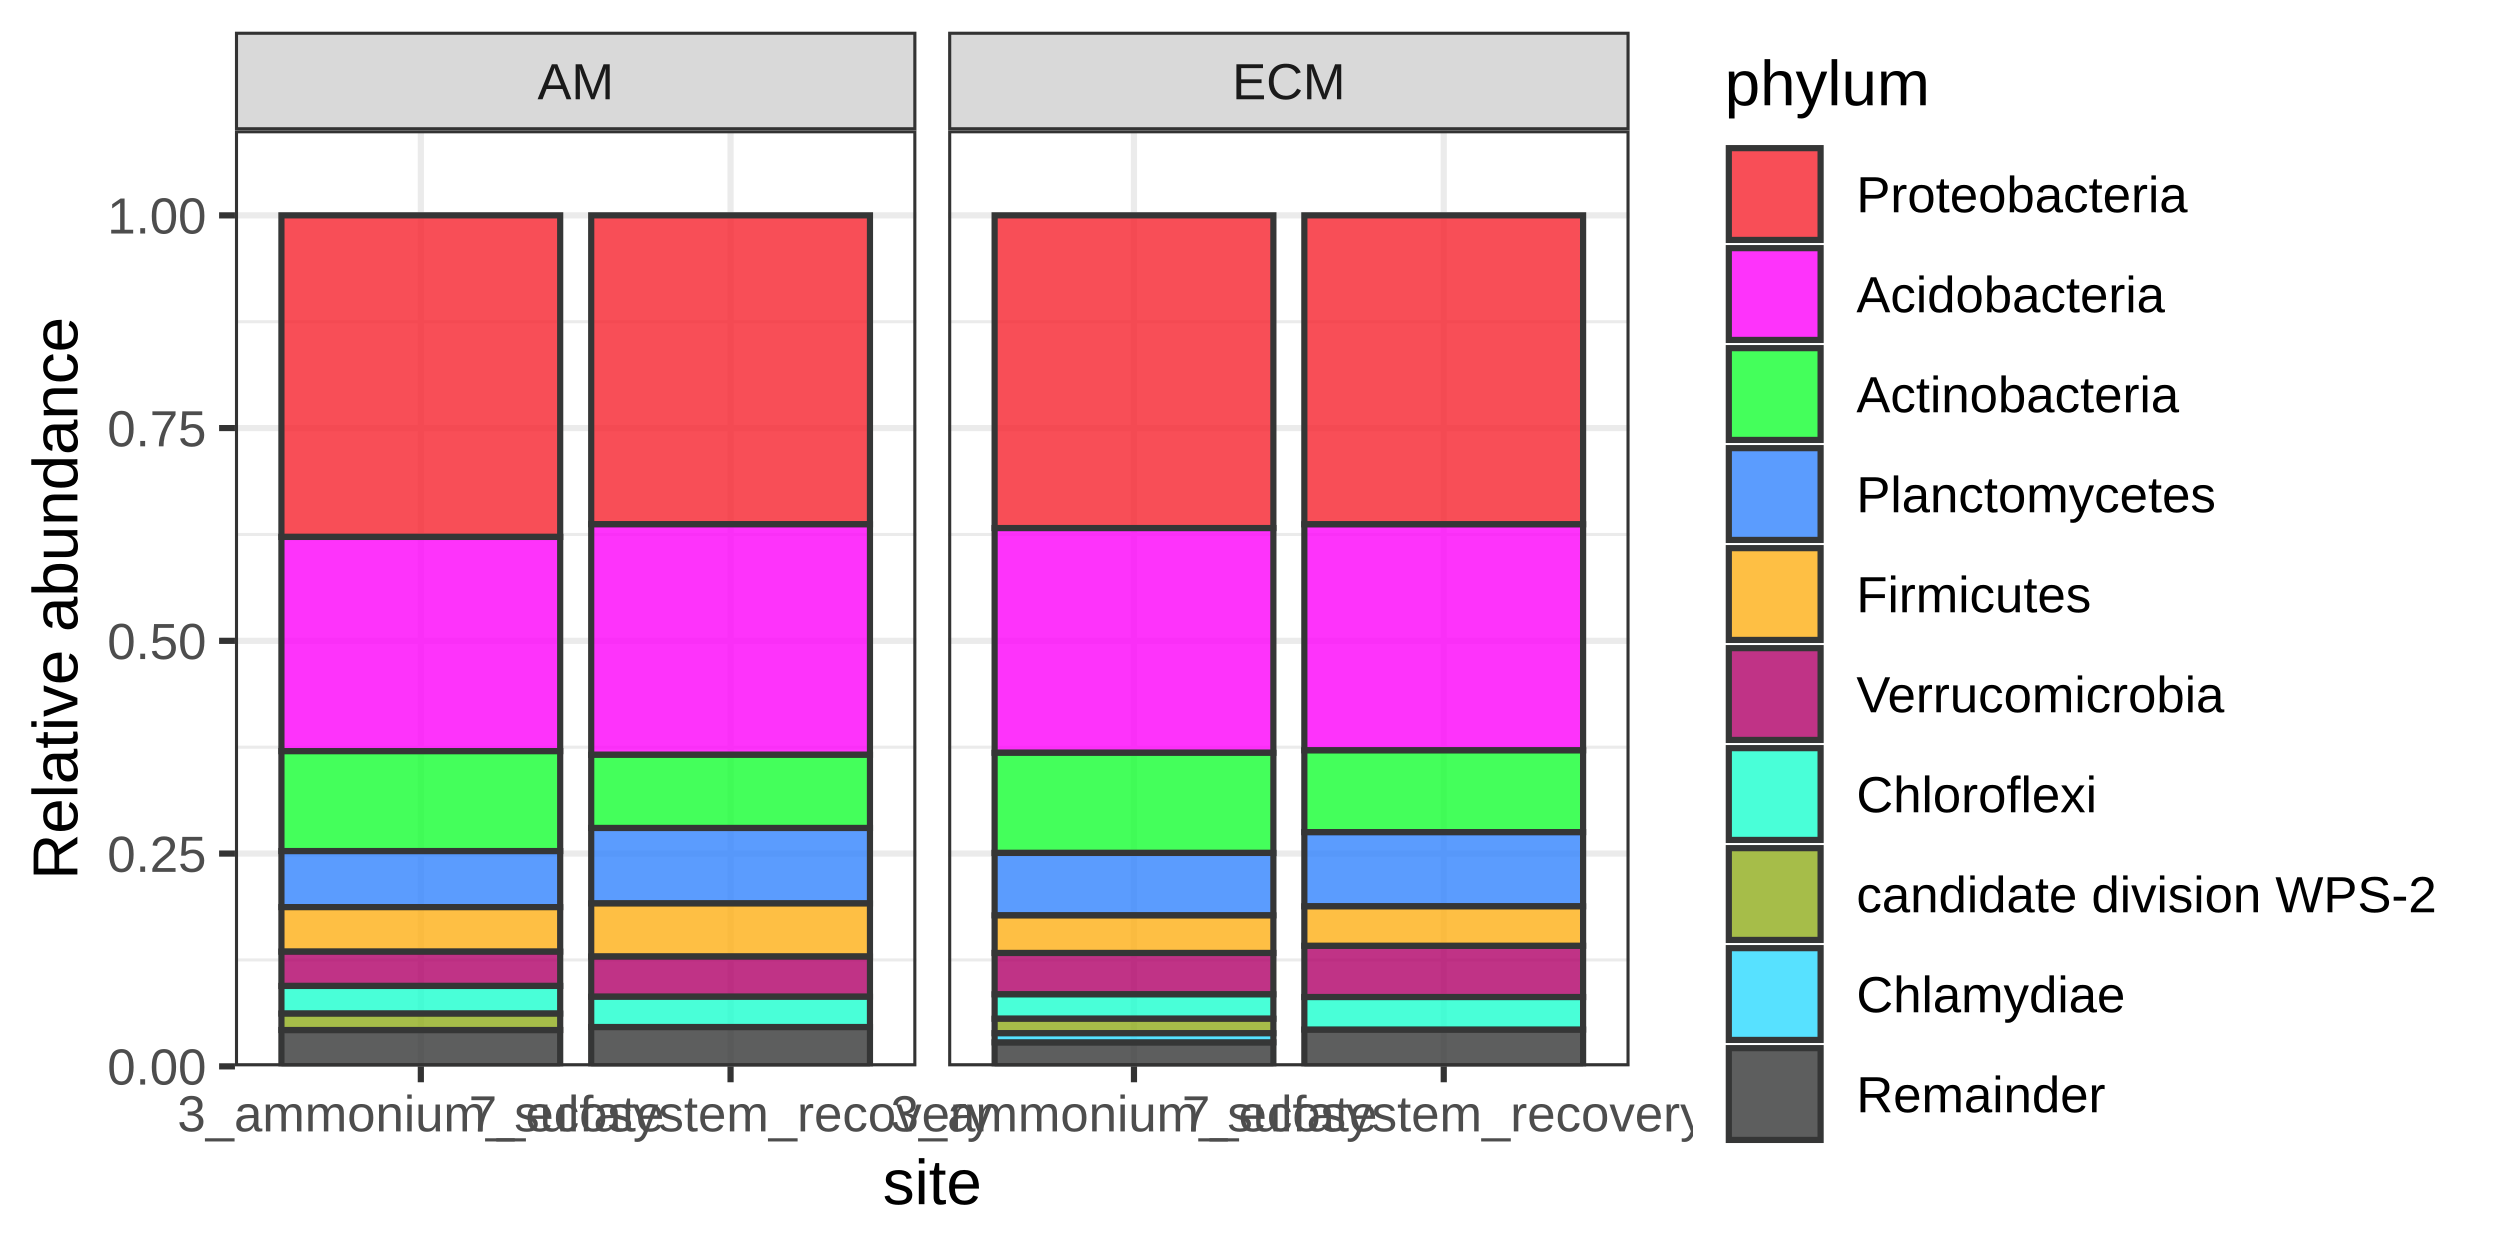
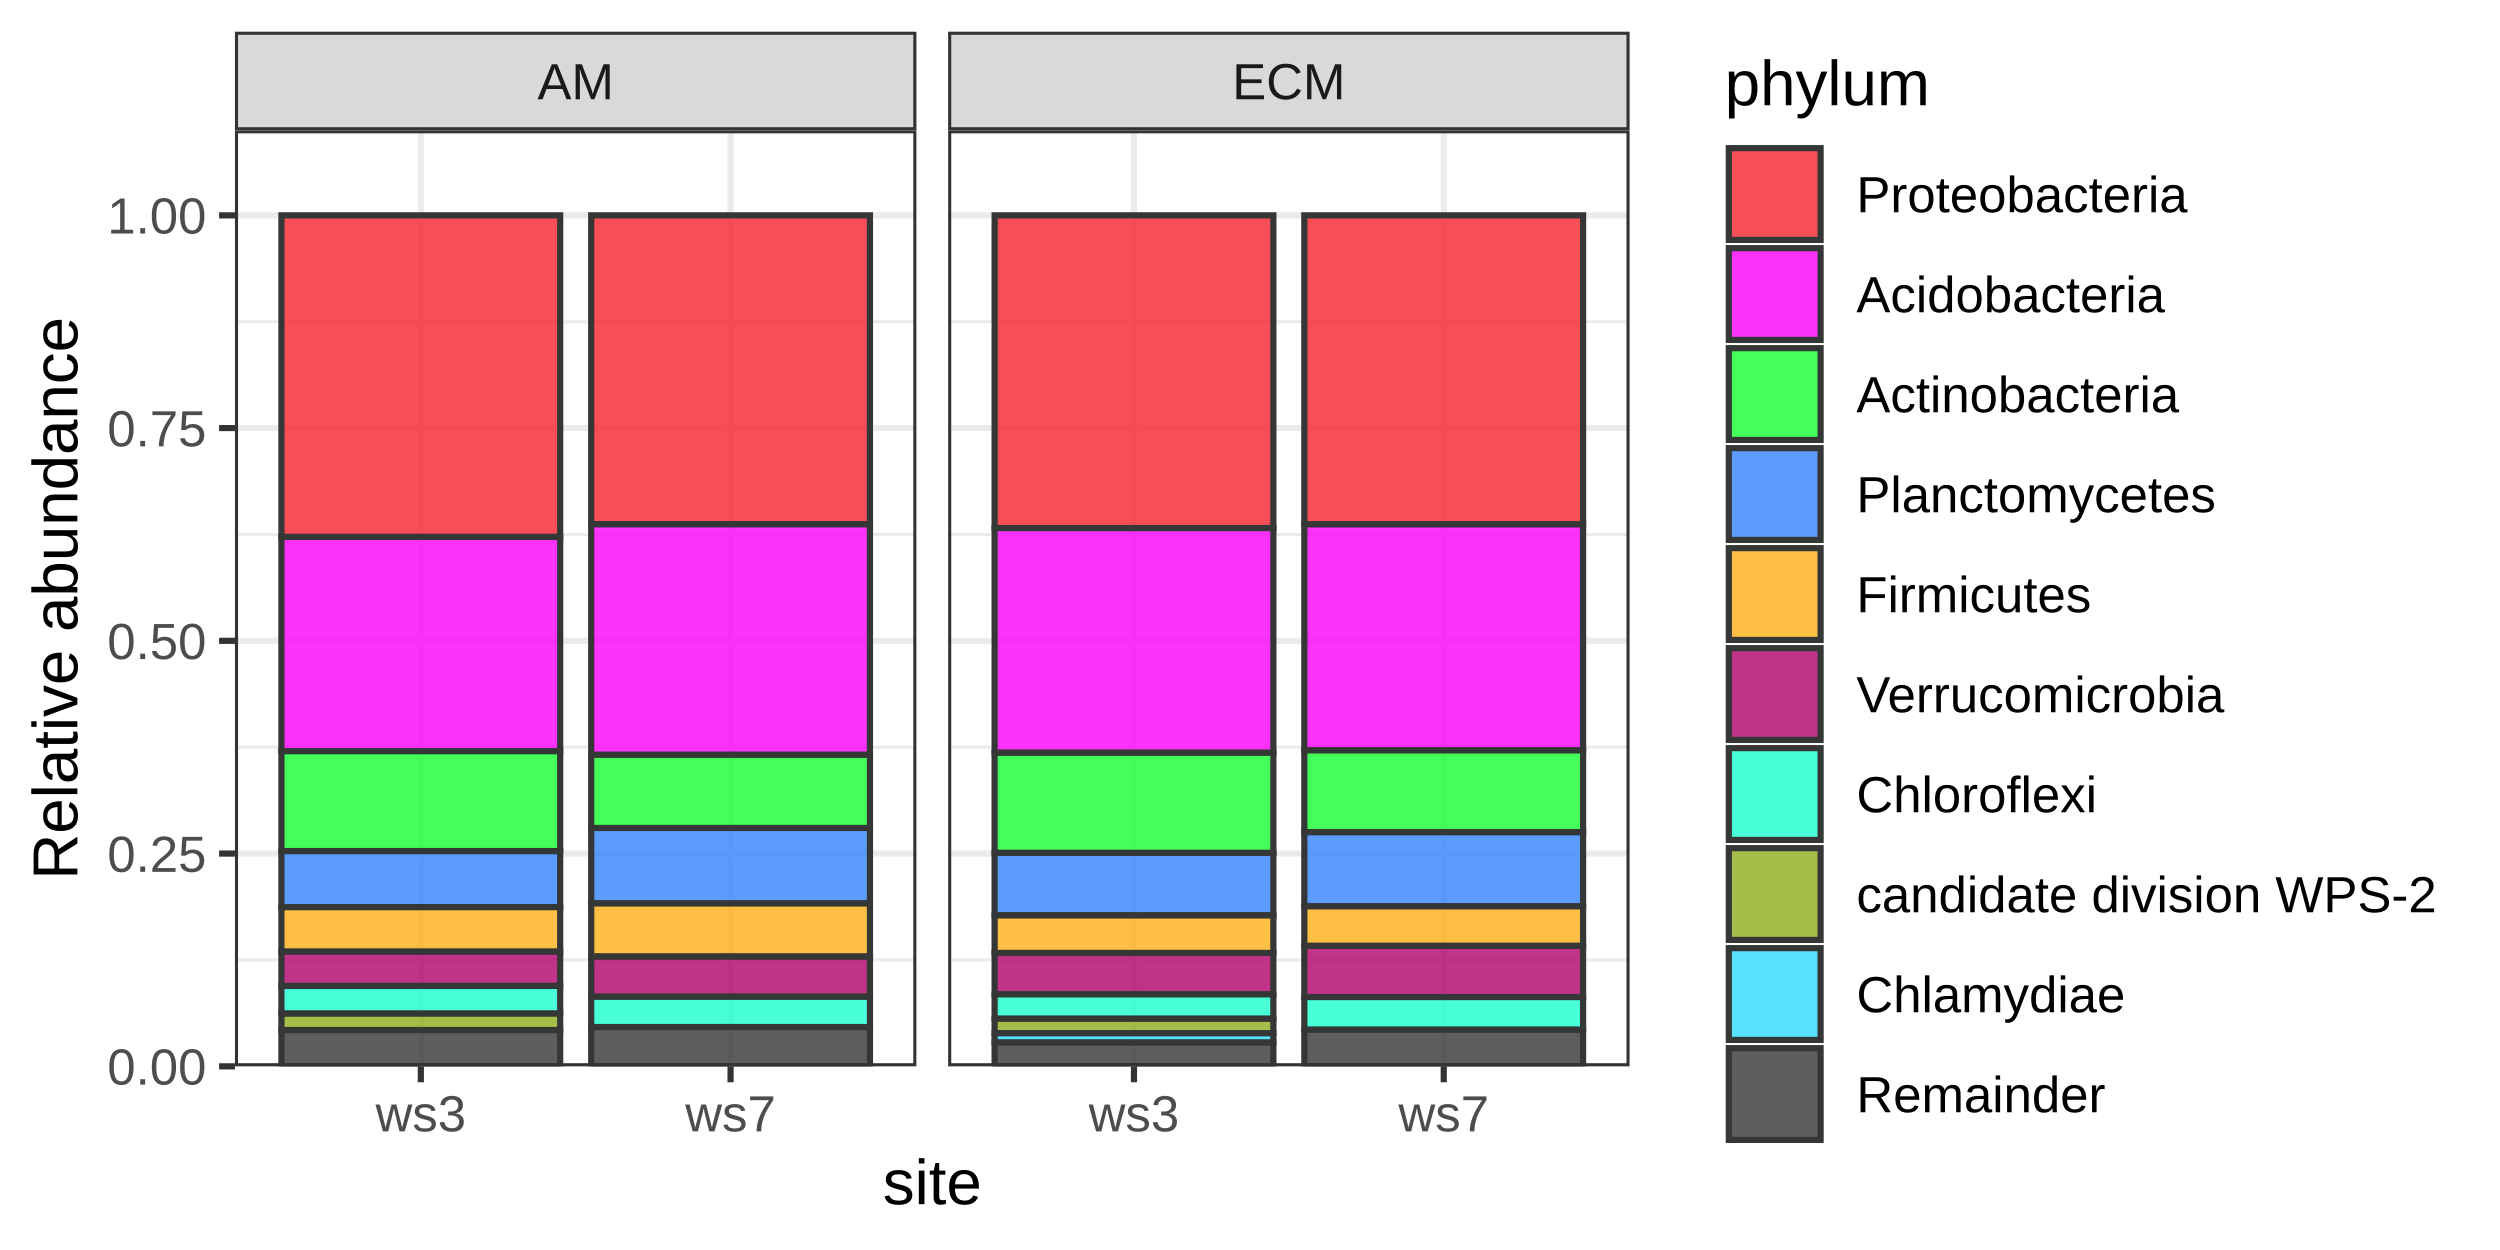
<svg xmlns="http://www.w3.org/2000/svg" class="svglite" width="432.00pt" height="216.00pt" viewBox="0 0 432.00 216.00">
  <defs>
    <style type="text/css">
    .svglite line, .svglite polyline, .svglite polygon, .svglite path, .svglite rect, .svglite circle {
      fill: none;
      stroke: #000000;
      stroke-linecap: round;
      stroke-linejoin: round;
      stroke-miterlimit: 10.00;
    }
    .svglite text {
      white-space: pre;
    }
  </style>
  </defs>
  <rect width="100%" height="100%" style="stroke: none; fill: #FFFFFF;" />
  <defs>
    <clipPath id="cpMC4wMHw0MzIuMDB8MC4wMHwyMTYuMDA=">
      <rect x="0.00" y="0.00" width="432.00" height="216.00" />
    </clipPath>
  </defs>
  <g clip-path="url(#cpMC4wMHw0MzIuMDB8MC4wMHwyMTYuMDA=)">
    <rect x="0" y="0.00" width="432.00" height="216.00" style="stroke-width: 1.07; stroke: #FFFFFF; fill: #FFFFFF;" />
  </g>
  <defs>
    <clipPath id="cpNDAuNjB8MTU4LjM2fDIyLjUwfDE4NC4yNw==">
      <rect x="40.60" y="22.50" width="117.75" height="161.76" />
    </clipPath>
  </defs>
  <g clip-path="url(#cpNDAuNjB8MTU4LjM2fDIyLjUwfDE4NC4yNw==)">
    <rect x="40.60" y="22.50" width="117.75" height="161.76" style="stroke-width: 1.07; stroke: none; fill: #FFFFFF;" />
    <polyline points="40.60,165.88 158.36,165.88 " style="stroke-width: 0.53; stroke: #EBEBEB; stroke-linecap: butt;" />
    <polyline points="40.60,129.12 158.36,129.12 " style="stroke-width: 0.53; stroke: #EBEBEB; stroke-linecap: butt;" />
    <polyline points="40.60,92.36 158.36,92.36 " style="stroke-width: 0.53; stroke: #EBEBEB; stroke-linecap: butt;" />
    <polyline points="40.60,55.59 158.36,55.59 " style="stroke-width: 0.53; stroke: #EBEBEB; stroke-linecap: butt;" />
    <polyline points="40.60,184.27 158.36,184.27 " style="stroke-width: 1.07; stroke: #EBEBEB; stroke-linecap: butt;" />
    <polyline points="40.60,147.50 158.36,147.50 " style="stroke-width: 1.07; stroke: #EBEBEB; stroke-linecap: butt;" />
    <polyline points="40.60,110.74 158.36,110.74 " style="stroke-width: 1.07; stroke: #EBEBEB; stroke-linecap: butt;" />
    <polyline points="40.60,73.97 158.36,73.97 " style="stroke-width: 1.07; stroke: #EBEBEB; stroke-linecap: butt;" />
    <polyline points="40.60,37.21 158.36,37.21 " style="stroke-width: 1.07; stroke: #EBEBEB; stroke-linecap: butt;" />
    <polyline points="72.72,184.27 72.72,22.50 " style="stroke-width: 1.07; stroke: #EBEBEB; stroke-linecap: butt;" />
    <polyline points="126.24,184.27 126.24,22.50 " style="stroke-width: 1.07; stroke: #EBEBEB; stroke-linecap: butt;" />
    <rect x="48.63" y="37.21" width="48.17" height="55.57" style="stroke-width: 1.07; stroke: #353636; stroke-linecap: butt; stroke-linejoin: miter; fill: #F6222E; fill-opacity: 0.80;" />
    <rect x="102.16" y="37.21" width="48.17" height="53.38" style="stroke-width: 1.07; stroke: #353636; stroke-linecap: butt; stroke-linejoin: miter; fill: #F6222E; fill-opacity: 0.80;" />
    <rect x="102.16" y="90.59" width="48.17" height="39.84" style="stroke-width: 1.07; stroke: #353636; stroke-linecap: butt; stroke-linejoin: miter; fill: #FE00FA; fill-opacity: 0.80;" />
    <rect x="48.63" y="92.78" width="48.17" height="37.02" style="stroke-width: 1.07; stroke: #353636; stroke-linecap: butt; stroke-linejoin: miter; fill: #FE00FA; fill-opacity: 0.80;" />
    <rect x="48.63" y="129.80" width="48.17" height="17.26" style="stroke-width: 1.07; stroke: #353636; stroke-linecap: butt; stroke-linejoin: miter; fill: #16FF32; fill-opacity: 0.80;" />
    <rect x="102.16" y="143.07" width="48.17" height="13.04" style="stroke-width: 1.07; stroke: #353636; stroke-linecap: butt; stroke-linejoin: miter; fill: #3283FE; fill-opacity: 0.80;" />
    <rect x="102.16" y="130.43" width="48.17" height="12.64" style="stroke-width: 1.07; stroke: #353636; stroke-linecap: butt; stroke-linejoin: miter; fill: #16FF32; fill-opacity: 0.80;" />
    <rect x="48.63" y="147.07" width="48.17" height="9.68" style="stroke-width: 1.07; stroke: #353636; stroke-linecap: butt; stroke-linejoin: miter; fill: #3283FE; fill-opacity: 0.80;" />
    <rect x="102.16" y="156.11" width="48.17" height="9.18" style="stroke-width: 1.07; stroke: #353636; stroke-linecap: butt; stroke-linejoin: miter; fill: #FEAF16; fill-opacity: 0.80;" />
    <rect x="48.63" y="156.75" width="48.17" height="7.70" style="stroke-width: 1.07; stroke: #353636; stroke-linecap: butt; stroke-linejoin: miter; fill: #FEAF16; fill-opacity: 0.80;" />
    <rect x="102.16" y="165.29" width="48.17" height="6.94" style="stroke-width: 1.07; stroke: #353636; stroke-linecap: butt; stroke-linejoin: miter; fill: #B00068; fill-opacity: 0.80;" />
    <rect x="102.16" y="177.47" width="48.17" height="6.80" style="stroke-width: 1.07; stroke: #353636; stroke-linecap: butt; stroke-linejoin: miter; fill: #353636; fill-opacity: 0.80;" />
    <rect x="48.63" y="177.99" width="48.17" height="6.27" style="stroke-width: 1.07; stroke: #353636; stroke-linecap: butt; stroke-linejoin: miter; fill: #353636; fill-opacity: 0.80;" />
    <rect x="48.63" y="164.44" width="48.17" height="5.93" style="stroke-width: 1.07; stroke: #353636; stroke-linecap: butt; stroke-linejoin: miter; fill: #B00068; fill-opacity: 0.80;" />
    <rect x="102.16" y="172.24" width="48.17" height="5.23" style="stroke-width: 1.07; stroke: #353636; stroke-linecap: butt; stroke-linejoin: miter; fill: #1CFFCE; fill-opacity: 0.80;" />
    <rect x="48.63" y="170.37" width="48.17" height="4.78" style="stroke-width: 1.07; stroke: #353636; stroke-linecap: butt; stroke-linejoin: miter; fill: #1CFFCE; fill-opacity: 0.80;" />
    <rect x="48.63" y="175.15" width="48.17" height="2.84" style="stroke-width: 1.07; stroke: #353636; stroke-linecap: butt; stroke-linejoin: miter; fill: #90AD1C; fill-opacity: 0.80;" />
    <rect x="40.60" y="22.50" width="117.75" height="161.76" style="stroke-width: 1.07; stroke: #333333;" />
  </g>
  <g clip-path="url(#cpMC4wMHw0MzIuMDB8MC4wMHwyMTYuMDA=)">
</g>
  <defs>
    <clipPath id="cpMTYzLjg0fDI4MS41OXwyMi41MHwxODQuMjc=">
      <rect x="163.84" y="22.50" width="117.75" height="161.76" />
    </clipPath>
  </defs>
  <g clip-path="url(#cpMTYzLjg0fDI4MS41OXwyMi41MHwxODQuMjc=)">
    <rect x="163.84" y="22.50" width="117.75" height="161.76" style="stroke-width: 1.07; stroke: none; fill: #FFFFFF;" />
    <polyline points="163.84,165.88 281.59,165.88 " style="stroke-width: 0.53; stroke: #EBEBEB; stroke-linecap: butt;" />
    <polyline points="163.84,129.12 281.59,129.12 " style="stroke-width: 0.53; stroke: #EBEBEB; stroke-linecap: butt;" />
    <polyline points="163.84,92.36 281.59,92.36 " style="stroke-width: 0.53; stroke: #EBEBEB; stroke-linecap: butt;" />
    <polyline points="163.84,55.59 281.59,55.59 " style="stroke-width: 0.53; stroke: #EBEBEB; stroke-linecap: butt;" />
    <polyline points="163.84,184.27 281.59,184.27 " style="stroke-width: 1.07; stroke: #EBEBEB; stroke-linecap: butt;" />
    <polyline points="163.84,147.50 281.59,147.50 " style="stroke-width: 1.07; stroke: #EBEBEB; stroke-linecap: butt;" />
    <polyline points="163.84,110.74 281.59,110.74 " style="stroke-width: 1.07; stroke: #EBEBEB; stroke-linecap: butt;" />
    <polyline points="163.84,73.97 281.59,73.97 " style="stroke-width: 1.07; stroke: #EBEBEB; stroke-linecap: butt;" />
    <polyline points="163.84,37.21 281.59,37.21 " style="stroke-width: 1.07; stroke: #EBEBEB; stroke-linecap: butt;" />
    <polyline points="195.95,184.27 195.95,22.50 " style="stroke-width: 1.07; stroke: #EBEBEB; stroke-linecap: butt;" />
    <polyline points="249.48,184.27 249.48,22.50 " style="stroke-width: 1.07; stroke: #EBEBEB; stroke-linecap: butt;" />
    <rect x="171.87" y="37.21" width="48.17" height="54.04" style="stroke-width: 1.07; stroke: #353636; stroke-linecap: butt; stroke-linejoin: miter; fill: #F6222E; fill-opacity: 0.80;" />
    <rect x="225.39" y="37.21" width="48.17" height="53.39" style="stroke-width: 1.07; stroke: #353636; stroke-linecap: butt; stroke-linejoin: miter; fill: #F6222E; fill-opacity: 0.80;" />
    <rect x="225.39" y="90.60" width="48.17" height="39.06" style="stroke-width: 1.07; stroke: #353636; stroke-linecap: butt; stroke-linejoin: miter; fill: #FE00FA; fill-opacity: 0.80;" />
    <rect x="171.87" y="91.25" width="48.17" height="38.83" style="stroke-width: 1.07; stroke: #353636; stroke-linecap: butt; stroke-linejoin: miter; fill: #FE00FA; fill-opacity: 0.80;" />
    <rect x="171.87" y="130.08" width="48.17" height="17.31" style="stroke-width: 1.07; stroke: #353636; stroke-linecap: butt; stroke-linejoin: miter; fill: #16FF32; fill-opacity: 0.80;" />
    <rect x="225.39" y="129.66" width="48.17" height="14.14" style="stroke-width: 1.07; stroke: #353636; stroke-linecap: butt; stroke-linejoin: miter; fill: #16FF32; fill-opacity: 0.80;" />
    <rect x="225.39" y="143.80" width="48.17" height="12.81" style="stroke-width: 1.07; stroke: #353636; stroke-linecap: butt; stroke-linejoin: miter; fill: #3283FE; fill-opacity: 0.80;" />
    <rect x="171.87" y="147.38" width="48.17" height="10.79" style="stroke-width: 1.07; stroke: #353636; stroke-linecap: butt; stroke-linejoin: miter; fill: #3283FE; fill-opacity: 0.80;" />
    <rect x="225.39" y="163.43" width="48.17" height="8.86" style="stroke-width: 1.07; stroke: #353636; stroke-linecap: butt; stroke-linejoin: miter; fill: #B00068; fill-opacity: 0.80;" />
    <rect x="171.87" y="164.67" width="48.17" height="7.15" style="stroke-width: 1.07; stroke: #353636; stroke-linecap: butt; stroke-linejoin: miter; fill: #B00068; fill-opacity: 0.80;" />
    <rect x="225.39" y="156.61" width="48.17" height="6.82" style="stroke-width: 1.07; stroke: #353636; stroke-linecap: butt; stroke-linejoin: miter; fill: #FEAF16; fill-opacity: 0.80;" />
    <rect x="171.87" y="158.18" width="48.17" height="6.49" style="stroke-width: 1.07; stroke: #353636; stroke-linecap: butt; stroke-linejoin: miter; fill: #FEAF16; fill-opacity: 0.80;" />
    <rect x="225.39" y="177.91" width="48.17" height="6.36" style="stroke-width: 1.07; stroke: #353636; stroke-linecap: butt; stroke-linejoin: miter; fill: #353636; fill-opacity: 0.80;" />
    <rect x="225.39" y="172.29" width="48.17" height="5.62" style="stroke-width: 1.07; stroke: #353636; stroke-linecap: butt; stroke-linejoin: miter; fill: #1CFFCE; fill-opacity: 0.80;" />
    <rect x="171.87" y="171.82" width="48.17" height="4.22" style="stroke-width: 1.07; stroke: #353636; stroke-linecap: butt; stroke-linejoin: miter; fill: #1CFFCE; fill-opacity: 0.80;" />
    <rect x="171.87" y="180.12" width="48.17" height="4.14" style="stroke-width: 1.07; stroke: #353636; stroke-linecap: butt; stroke-linejoin: miter; fill: #353636; fill-opacity: 0.80;" />
    <rect x="171.87" y="176.04" width="48.17" height="2.50" style="stroke-width: 1.07; stroke: #353636; stroke-linecap: butt; stroke-linejoin: miter; fill: #90AD1C; fill-opacity: 0.80;" />
    <rect x="171.87" y="178.54" width="48.17" height="1.58" style="stroke-width: 1.07; stroke: #353636; stroke-linecap: butt; stroke-linejoin: miter; fill: #2ED9FF; fill-opacity: 0.80;" />
    <rect x="163.84" y="22.50" width="117.75" height="161.76" style="stroke-width: 1.07; stroke: #333333;" />
  </g>
  <g clip-path="url(#cpMC4wMHw0MzIuMDB8MC4wMHwyMTYuMDA=)">
</g>
  <defs>
    <clipPath id="cpNDAuNjB8MTU4LjM2fDUuNDh8MjIuNTA=">
      <rect x="40.60" y="5.48" width="117.75" height="17.03" />
    </clipPath>
  </defs>
  <g clip-path="url(#cpNDAuNjB8MTU4LjM2fDUuNDh8MjIuNTA=)">
    <rect x="40.60" y="5.48" width="117.75" height="17.03" style="stroke-width: 1.07; stroke: #333333; fill: #D9D9D9;" />
    <text x="99.48" y="17.15" text-anchor="middle" style="font-size: 8.80px;fill: #1A1A1A; font-family: &quot;Arial&quot;;" textLength="13.20px" lengthAdjust="spacingAndGlyphs">AM</text>
  </g>
  <g clip-path="url(#cpMC4wMHw0MzIuMDB8MC4wMHwyMTYuMDA=)">
</g>
  <defs>
    <clipPath id="cpMTYzLjg0fDI4MS41OXw1LjQ4fDIyLjUw">
      <rect x="163.84" y="5.48" width="117.75" height="17.03" />
    </clipPath>
  </defs>
  <g clip-path="url(#cpMTYzLjg0fDI4MS41OXw1LjQ4fDIyLjUw)">
    <rect x="163.84" y="5.48" width="117.75" height="17.03" style="stroke-width: 1.07; stroke: #333333; fill: #D9D9D9;" />
    <text x="222.71" y="17.15" text-anchor="middle" style="font-size: 8.80px;fill: #1A1A1A; font-family: &quot;Arial&quot;;" textLength="19.55px" lengthAdjust="spacingAndGlyphs">ECM</text>
  </g>
  <g clip-path="url(#cpMC4wMHw0MzIuMDB8MC4wMHwyMTYuMDA=)">
    <polyline points="72.72,187.01 72.72,184.27 " style="stroke-width: 1.07; stroke: #333333; stroke-linecap: butt;" />
    <polyline points="126.24,187.01 126.24,184.27 " style="stroke-width: 1.07; stroke: #333333; stroke-linecap: butt;" />
-     <text x="72.72" y="195.50" text-anchor="middle" style="font-size: 8.80px;fill: #4D4D4D; font-family: &quot;Arial&quot;;" textLength="84.13px" lengthAdjust="spacingAndGlyphs">3_ammonium_sulfate</text>
-     <text x="126.24" y="195.50" text-anchor="middle" style="font-size: 8.80px;fill: #4D4D4D; font-family: &quot;Arial&quot;;" textLength="90.49px" lengthAdjust="spacingAndGlyphs">7_ecosystem_recovery</text>
+     <text x="72.72" y="195.50" text-anchor="middle" style="font-size: 8.80px;fill: #4D4D4D; font-family: &quot;Arial&quot;;" textLength="15.65px" lengthAdjust="spacingAndGlyphs">ws3</text>
+     <text x="126.24" y="195.50" text-anchor="middle" style="font-size: 8.80px;fill: #4D4D4D; font-family: &quot;Arial&quot;;" textLength="15.65px" lengthAdjust="spacingAndGlyphs">ws7</text>
    <polyline points="195.95,187.01 195.95,184.27 " style="stroke-width: 1.07; stroke: #333333; stroke-linecap: butt;" />
    <polyline points="249.48,187.01 249.48,184.27 " style="stroke-width: 1.07; stroke: #333333; stroke-linecap: butt;" />
-     <text x="195.95" y="195.50" text-anchor="middle" style="font-size: 8.80px;fill: #4D4D4D; font-family: &quot;Arial&quot;;" textLength="84.13px" lengthAdjust="spacingAndGlyphs">3_ammonium_sulfate</text>
-     <text x="249.48" y="195.50" text-anchor="middle" style="font-size: 8.80px;fill: #4D4D4D; font-family: &quot;Arial&quot;;" textLength="90.49px" lengthAdjust="spacingAndGlyphs">7_ecosystem_recovery</text>
+     <text x="195.95" y="195.50" text-anchor="middle" style="font-size: 8.80px;fill: #4D4D4D; font-family: &quot;Arial&quot;;" textLength="15.65px" lengthAdjust="spacingAndGlyphs">ws3</text>
+     <text x="249.48" y="195.50" text-anchor="middle" style="font-size: 8.80px;fill: #4D4D4D; font-family: &quot;Arial&quot;;" textLength="15.65px" lengthAdjust="spacingAndGlyphs">ws7</text>
    <text x="35.67" y="187.42" text-anchor="end" style="font-size: 8.80px;fill: #4D4D4D; font-family: &quot;Arial&quot;;" textLength="17.13px" lengthAdjust="spacingAndGlyphs">0.00</text>
    <text x="35.67" y="150.66" text-anchor="end" style="font-size: 8.80px;fill: #4D4D4D; font-family: &quot;Arial&quot;;" textLength="17.13px" lengthAdjust="spacingAndGlyphs">0.25</text>
    <text x="35.67" y="113.89" text-anchor="end" style="font-size: 8.80px;fill: #4D4D4D; font-family: &quot;Arial&quot;;" textLength="17.13px" lengthAdjust="spacingAndGlyphs">0.50</text>
    <text x="35.67" y="77.13" text-anchor="end" style="font-size: 8.80px;fill: #4D4D4D; font-family: &quot;Arial&quot;;" textLength="17.13px" lengthAdjust="spacingAndGlyphs">0.75</text>
    <text x="35.67" y="40.36" text-anchor="end" style="font-size: 8.80px;fill: #4D4D4D; font-family: &quot;Arial&quot;;" textLength="17.13px" lengthAdjust="spacingAndGlyphs">1.00</text>
    <polyline points="37.86,184.27 40.60,184.27 " style="stroke-width: 1.07; stroke: #333333; stroke-linecap: butt;" />
    <polyline points="37.86,147.50 40.60,147.50 " style="stroke-width: 1.07; stroke: #333333; stroke-linecap: butt;" />
    <polyline points="37.86,110.74 40.60,110.74 " style="stroke-width: 1.07; stroke: #333333; stroke-linecap: butt;" />
    <polyline points="37.86,73.97 40.60,73.97 " style="stroke-width: 1.07; stroke: #333333; stroke-linecap: butt;" />
    <polyline points="37.86,37.21 40.60,37.21 " style="stroke-width: 1.07; stroke: #333333; stroke-linecap: butt;" />
    <text x="161.10" y="208.09" text-anchor="middle" style="font-size: 11.00px; font-family: &quot;Arial&quot;;" textLength="17.11px" lengthAdjust="spacingAndGlyphs">site</text>
    <text transform="translate(13.37,103.39) rotate(-90)" text-anchor="middle" style="font-size: 11.00px; font-family: &quot;Arial&quot;;" textLength="97.25px" lengthAdjust="spacingAndGlyphs">Relative abundance</text>
    <rect x="292.55" y="3.60" width="133.97" height="199.56" style="stroke-width: 1.07; stroke: none; fill: #FFFFFF;" />
    <text x="298.03" y="18.19" style="font-size: 11.00px; font-family: &quot;Arial&quot;;" textLength="35.47px" lengthAdjust="spacingAndGlyphs">phylum</text>
    <rect x="298.03" y="24.89" width="17.28" height="17.28" style="stroke-width: 1.07; stroke: none; fill: #FFFFFF;" />
    <rect x="298.74" y="25.60" width="15.86" height="15.86" style="stroke-width: 1.07; stroke: #353636; stroke-linecap: butt; stroke-linejoin: miter; fill: #F6222E; fill-opacity: 0.80;" />
    <rect x="298.03" y="42.17" width="17.28" height="17.28" style="stroke-width: 1.07; stroke: none; fill: #FFFFFF;" />
    <rect x="298.74" y="42.88" width="15.86" height="15.86" style="stroke-width: 1.07; stroke: #353636; stroke-linecap: butt; stroke-linejoin: miter; fill: #FE00FA; fill-opacity: 0.80;" />
    <rect x="298.03" y="59.45" width="17.28" height="17.28" style="stroke-width: 1.07; stroke: none; fill: #FFFFFF;" />
    <rect x="298.74" y="60.16" width="15.86" height="15.86" style="stroke-width: 1.07; stroke: #353636; stroke-linecap: butt; stroke-linejoin: miter; fill: #16FF32; fill-opacity: 0.80;" />
    <rect x="298.03" y="76.73" width="17.28" height="17.28" style="stroke-width: 1.07; stroke: none; fill: #FFFFFF;" />
    <rect x="298.74" y="77.44" width="15.86" height="15.86" style="stroke-width: 1.07; stroke: #353636; stroke-linecap: butt; stroke-linejoin: miter; fill: #3283FE; fill-opacity: 0.80;" />
    <rect x="298.03" y="94.01" width="17.28" height="17.28" style="stroke-width: 1.07; stroke: none; fill: #FFFFFF;" />
    <rect x="298.74" y="94.72" width="15.86" height="15.86" style="stroke-width: 1.07; stroke: #353636; stroke-linecap: butt; stroke-linejoin: miter; fill: #FEAF16; fill-opacity: 0.80;" />
    <rect x="298.03" y="111.29" width="17.28" height="17.28" style="stroke-width: 1.07; stroke: none; fill: #FFFFFF;" />
    <rect x="298.74" y="112.00" width="15.86" height="15.86" style="stroke-width: 1.07; stroke: #353636; stroke-linecap: butt; stroke-linejoin: miter; fill: #B00068; fill-opacity: 0.80;" />
    <rect x="298.03" y="128.57" width="17.28" height="17.28" style="stroke-width: 1.07; stroke: none; fill: #FFFFFF;" />
    <rect x="298.74" y="129.28" width="15.86" height="15.86" style="stroke-width: 1.07; stroke: #353636; stroke-linecap: butt; stroke-linejoin: miter; fill: #1CFFCE; fill-opacity: 0.80;" />
    <rect x="298.03" y="145.85" width="17.28" height="17.28" style="stroke-width: 1.07; stroke: none; fill: #FFFFFF;" />
    <rect x="298.74" y="146.56" width="15.86" height="15.86" style="stroke-width: 1.07; stroke: #353636; stroke-linecap: butt; stroke-linejoin: miter; fill: #90AD1C; fill-opacity: 0.80;" />
    <rect x="298.03" y="163.13" width="17.28" height="17.28" style="stroke-width: 1.07; stroke: none; fill: #FFFFFF;" />
    <rect x="298.74" y="163.84" width="15.86" height="15.86" style="stroke-width: 1.07; stroke: #353636; stroke-linecap: butt; stroke-linejoin: miter; fill: #2ED9FF; fill-opacity: 0.80;" />
    <rect x="298.03" y="180.41" width="17.28" height="17.28" style="stroke-width: 1.07; stroke: none; fill: #FFFFFF;" />
    <rect x="298.74" y="181.12" width="15.86" height="15.86" style="stroke-width: 1.07; stroke: #353636; stroke-linecap: butt; stroke-linejoin: miter; fill: #353636; fill-opacity: 0.80;" />
    <text x="320.79" y="36.68" style="font-size: 8.80px; font-family: &quot;Arial&quot;;" textLength="57.23px" lengthAdjust="spacingAndGlyphs">Proteobacteria</text>
    <text x="320.79" y="53.96" style="font-size: 8.80px; font-family: &quot;Arial&quot;;" textLength="53.32px" lengthAdjust="spacingAndGlyphs">Acidobacteria</text>
    <text x="320.79" y="71.24" style="font-size: 8.80px; font-family: &quot;Arial&quot;;" textLength="55.76px" lengthAdjust="spacingAndGlyphs">Actinobacteria</text>
    <text x="320.79" y="88.52" style="font-size: 8.80px; font-family: &quot;Arial&quot;;" textLength="62.11px" lengthAdjust="spacingAndGlyphs">Planctomycetes</text>
    <text x="320.79" y="105.80" style="font-size: 8.80px; font-family: &quot;Arial&quot;;" textLength="40.56px" lengthAdjust="spacingAndGlyphs">Firmicutes</text>
    <text x="320.79" y="123.08" style="font-size: 8.80px; font-family: &quot;Arial&quot;;" textLength="64.07px" lengthAdjust="spacingAndGlyphs">Verrucomicrobia</text>
    <text x="320.79" y="140.36" style="font-size: 8.80px; font-family: &quot;Arial&quot;;" textLength="41.56px" lengthAdjust="spacingAndGlyphs">Chloroflexi</text>
    <text x="320.79" y="157.64" style="font-size: 8.80px; font-family: &quot;Arial&quot;;" textLength="100.25px" lengthAdjust="spacingAndGlyphs">candidate division WPS-2</text>
    <text x="320.79" y="174.92" style="font-size: 8.80px; font-family: &quot;Arial&quot;;" textLength="46.46px" lengthAdjust="spacingAndGlyphs">Chlamydiae</text>
    <text x="320.79" y="192.20" style="font-size: 8.80px; font-family: &quot;Arial&quot;;" textLength="43.04px" lengthAdjust="spacingAndGlyphs">Remainder</text>
  </g>
</svg>
